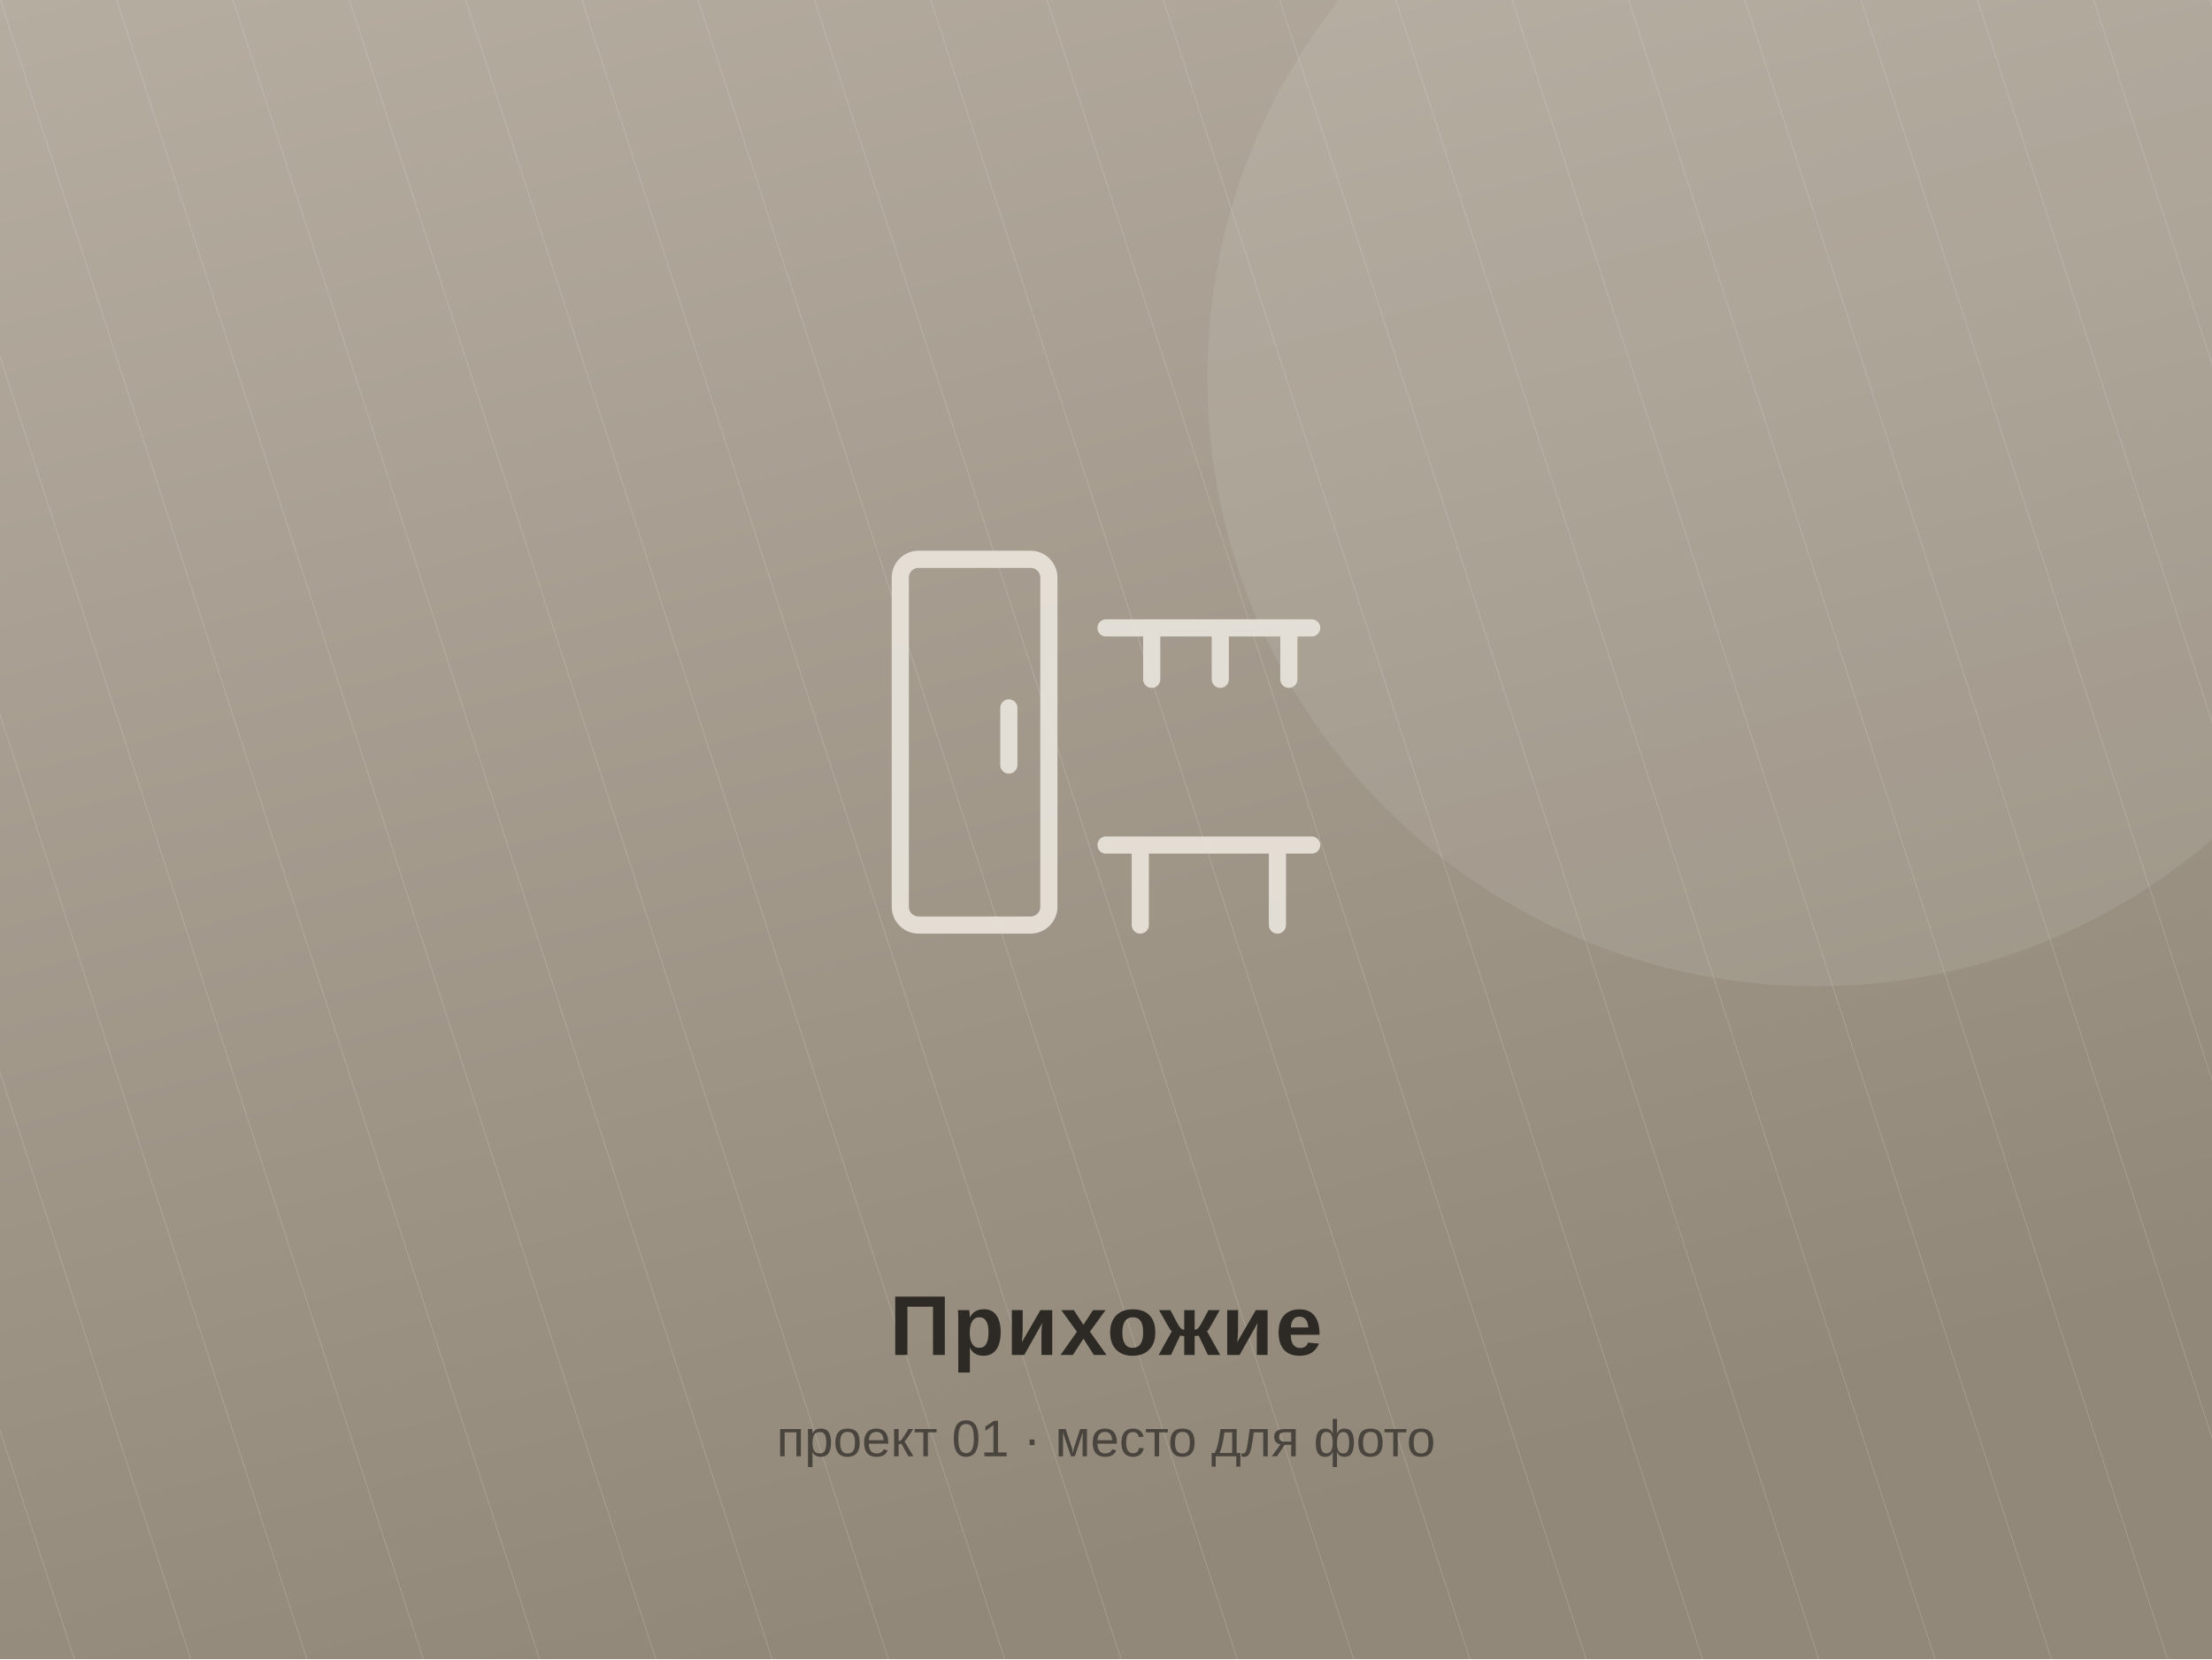
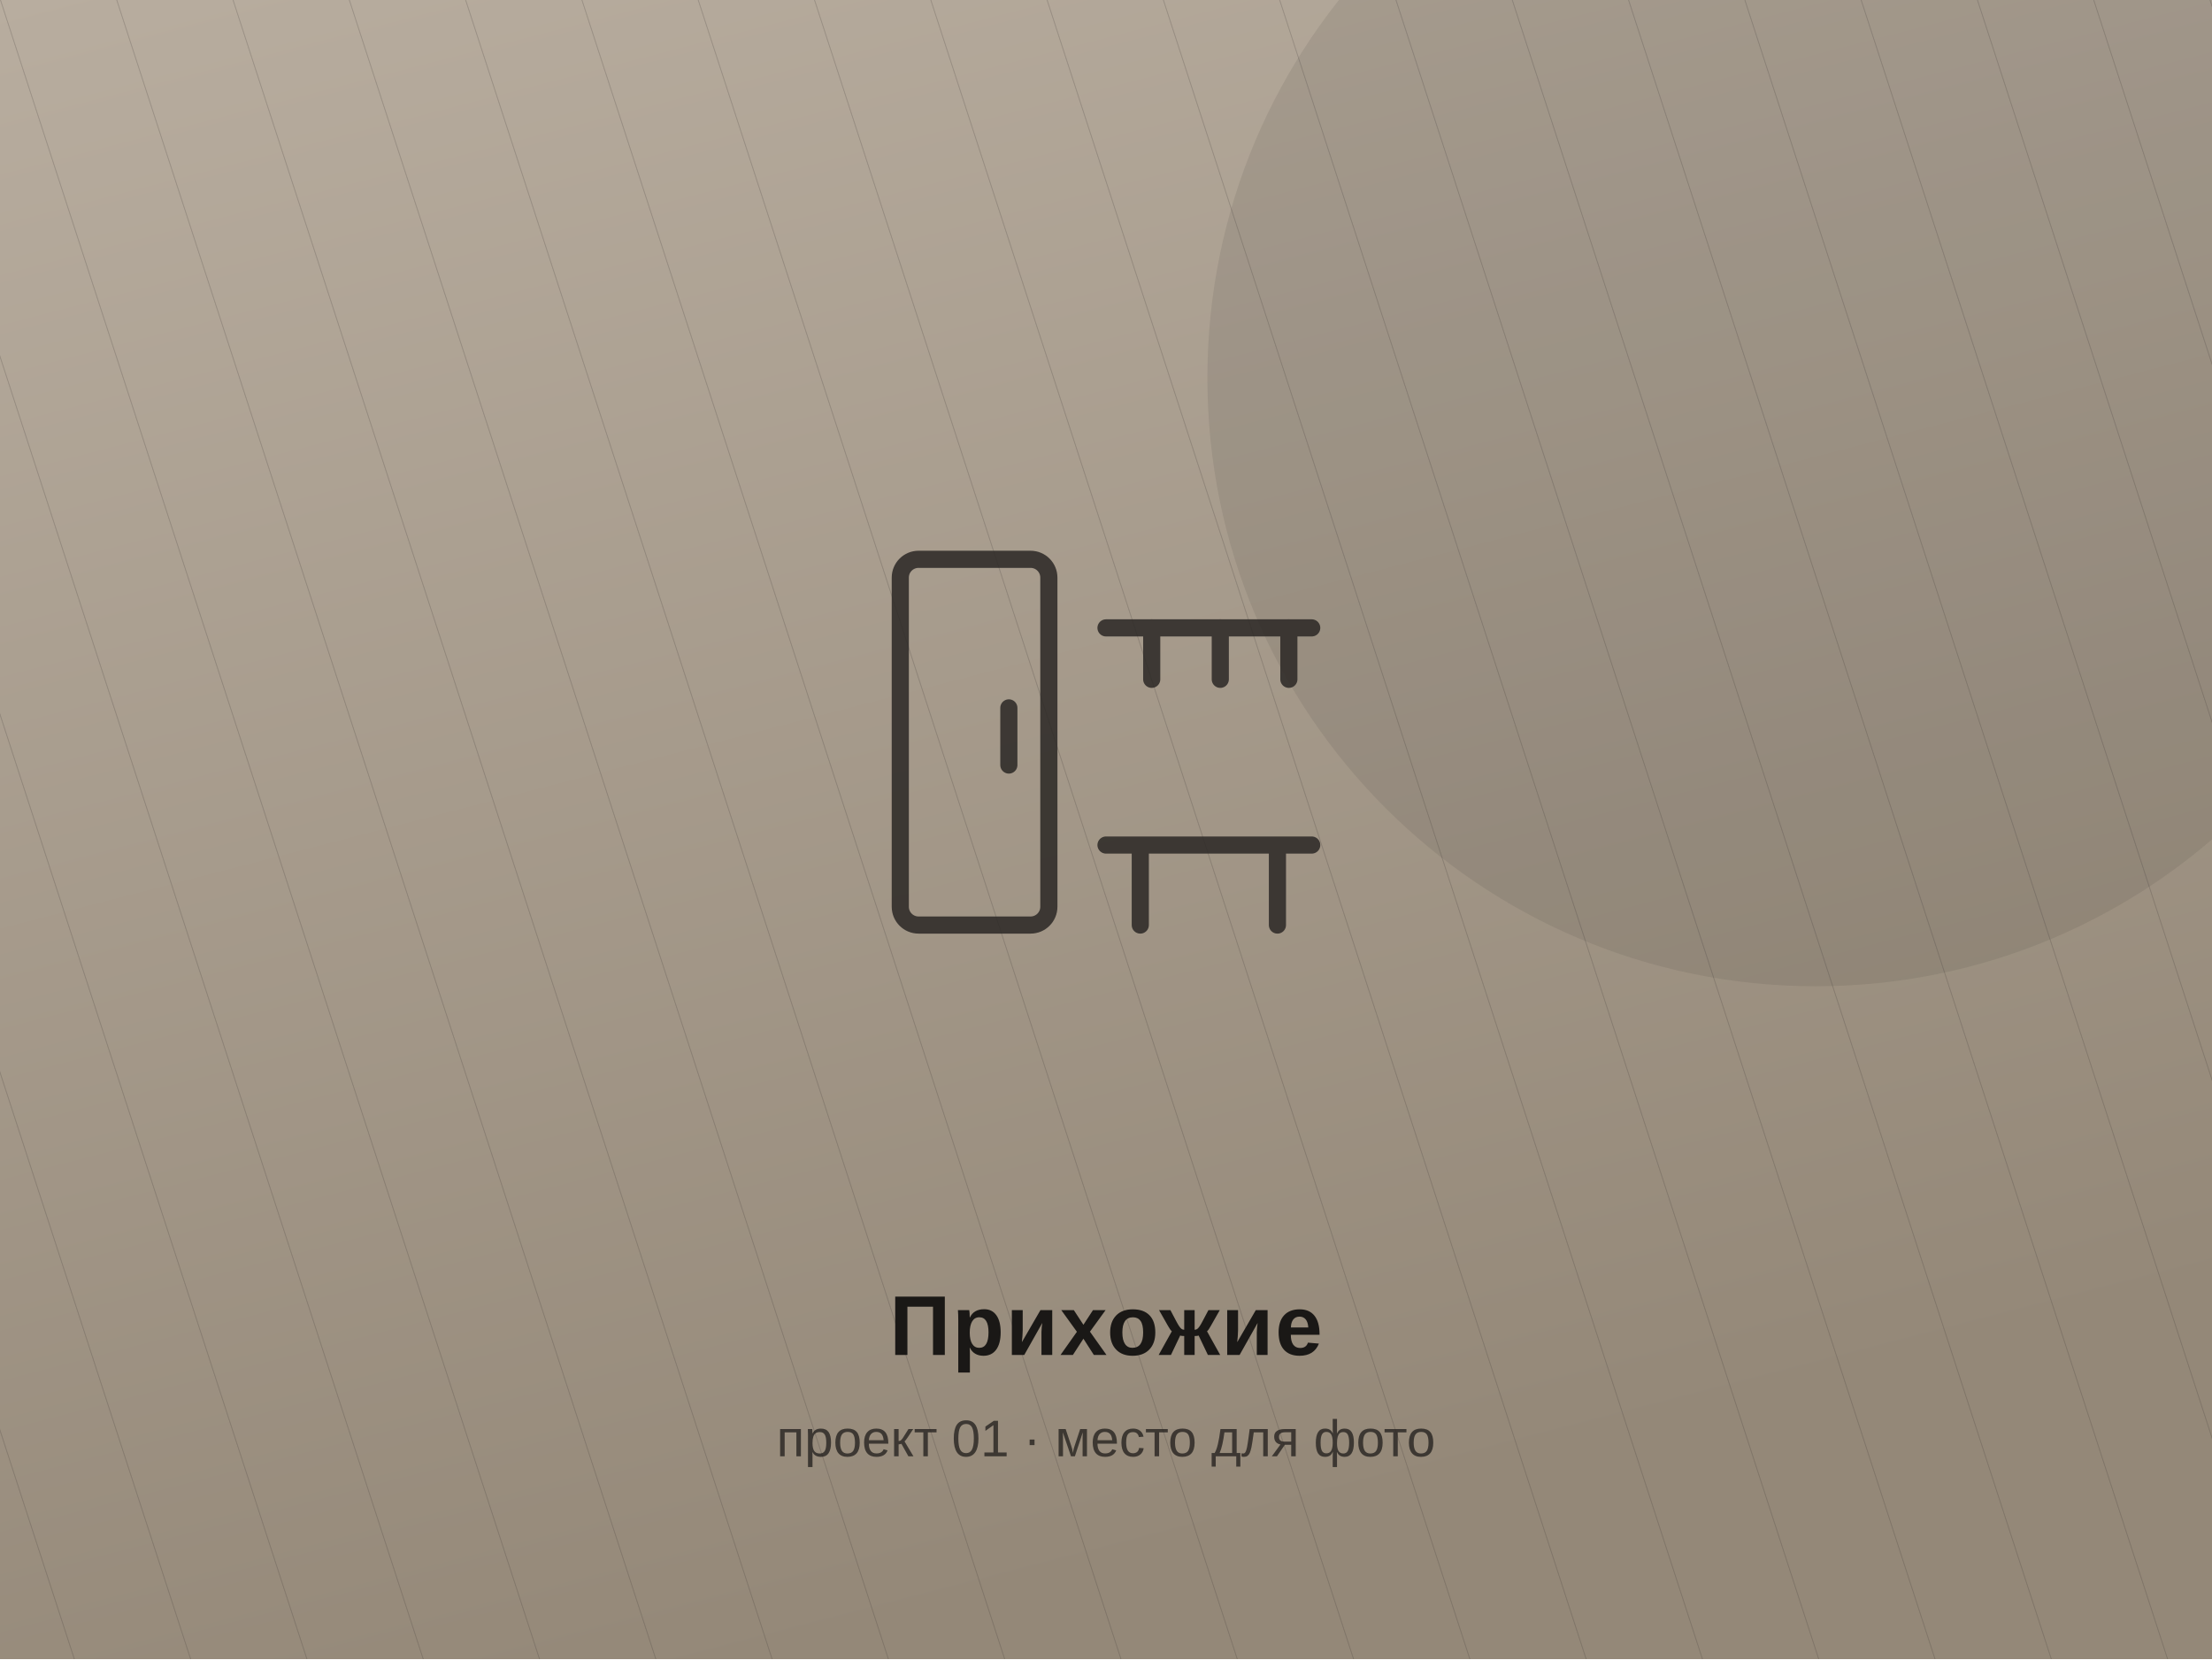
<svg xmlns="http://www.w3.org/2000/svg" viewBox="0 0 1200 900" width="1200" height="900" role="img" aria-label="Прихожие — место для фотографии проекта">
  <defs>
    <linearGradient id="bg" x1="0" y1="0" x2="0.35" y2="1">
-       <stop offset="0" stop-color="#b6ada1" />
-       <stop offset="1" stop-color="#918879" />
+       <stop offset="0" stop-color="#b8ad9f" />
+       <stop offset="1" stop-color="#948878" />
    </linearGradient>
    <pattern id="grid" width="60" height="60" patternUnits="userSpaceOnUse" patternTransform="rotate(-18)">
-       <path d="M0 0v60" stroke="#efeae2" stroke-width="1" opacity="0.18" />
+       <path d="M0 0v60" stroke="#2a2725" stroke-width="1" opacity="0.18" />
    </pattern>
  </defs>
  <rect width="1200" height="900" fill="url(#bg)" />
  <rect width="1200" height="900" fill="url(#grid)" />
-   <circle cx="985" cy="205" r="330" fill="#efeae2" opacity="0.10" />
-   <g transform="translate(600 415) scale(6.2) translate(-24 -24)" fill="none" stroke="#efeae2" stroke-width="1.5" stroke-linecap="round" stroke-linejoin="round" opacity="0.85">
+   <circle cx="985" cy="205" r="330" fill="#2a2725" opacity="0.10" />
+   <g transform="translate(600 415) scale(6.2) translate(-24 -24)" fill="none" stroke="#2a2725" stroke-width="1.5" stroke-linecap="round" stroke-linejoin="round" opacity="0.85">
    <rect x="6" y="6" width="13" height="32" rx="1.6" />
    <path d="M15.5 19v5" />
    <path d="M24 12h18" />
    <path d="M28 12v4.5M34 12v4.5M40 12v4.5" />
    <path d="M24 31h18M27 31v7M39 31v7" />
  </g>
-   <g font-family="Manrope, 'Trebuchet MS', Arial, sans-serif" fill="#2d2a26">
+   <g font-family="Manrope, 'Trebuchet MS', Arial, sans-serif" fill="#1a1816">
    <text x="600" y="735" font-size="46" font-weight="700" text-anchor="middle" letter-spacing="1">Прихожие</text>
    <text x="600" y="790" font-size="28" font-weight="500" text-anchor="middle" opacity="0.72">проект 01 · место для фото</text>
  </g>
</svg>
